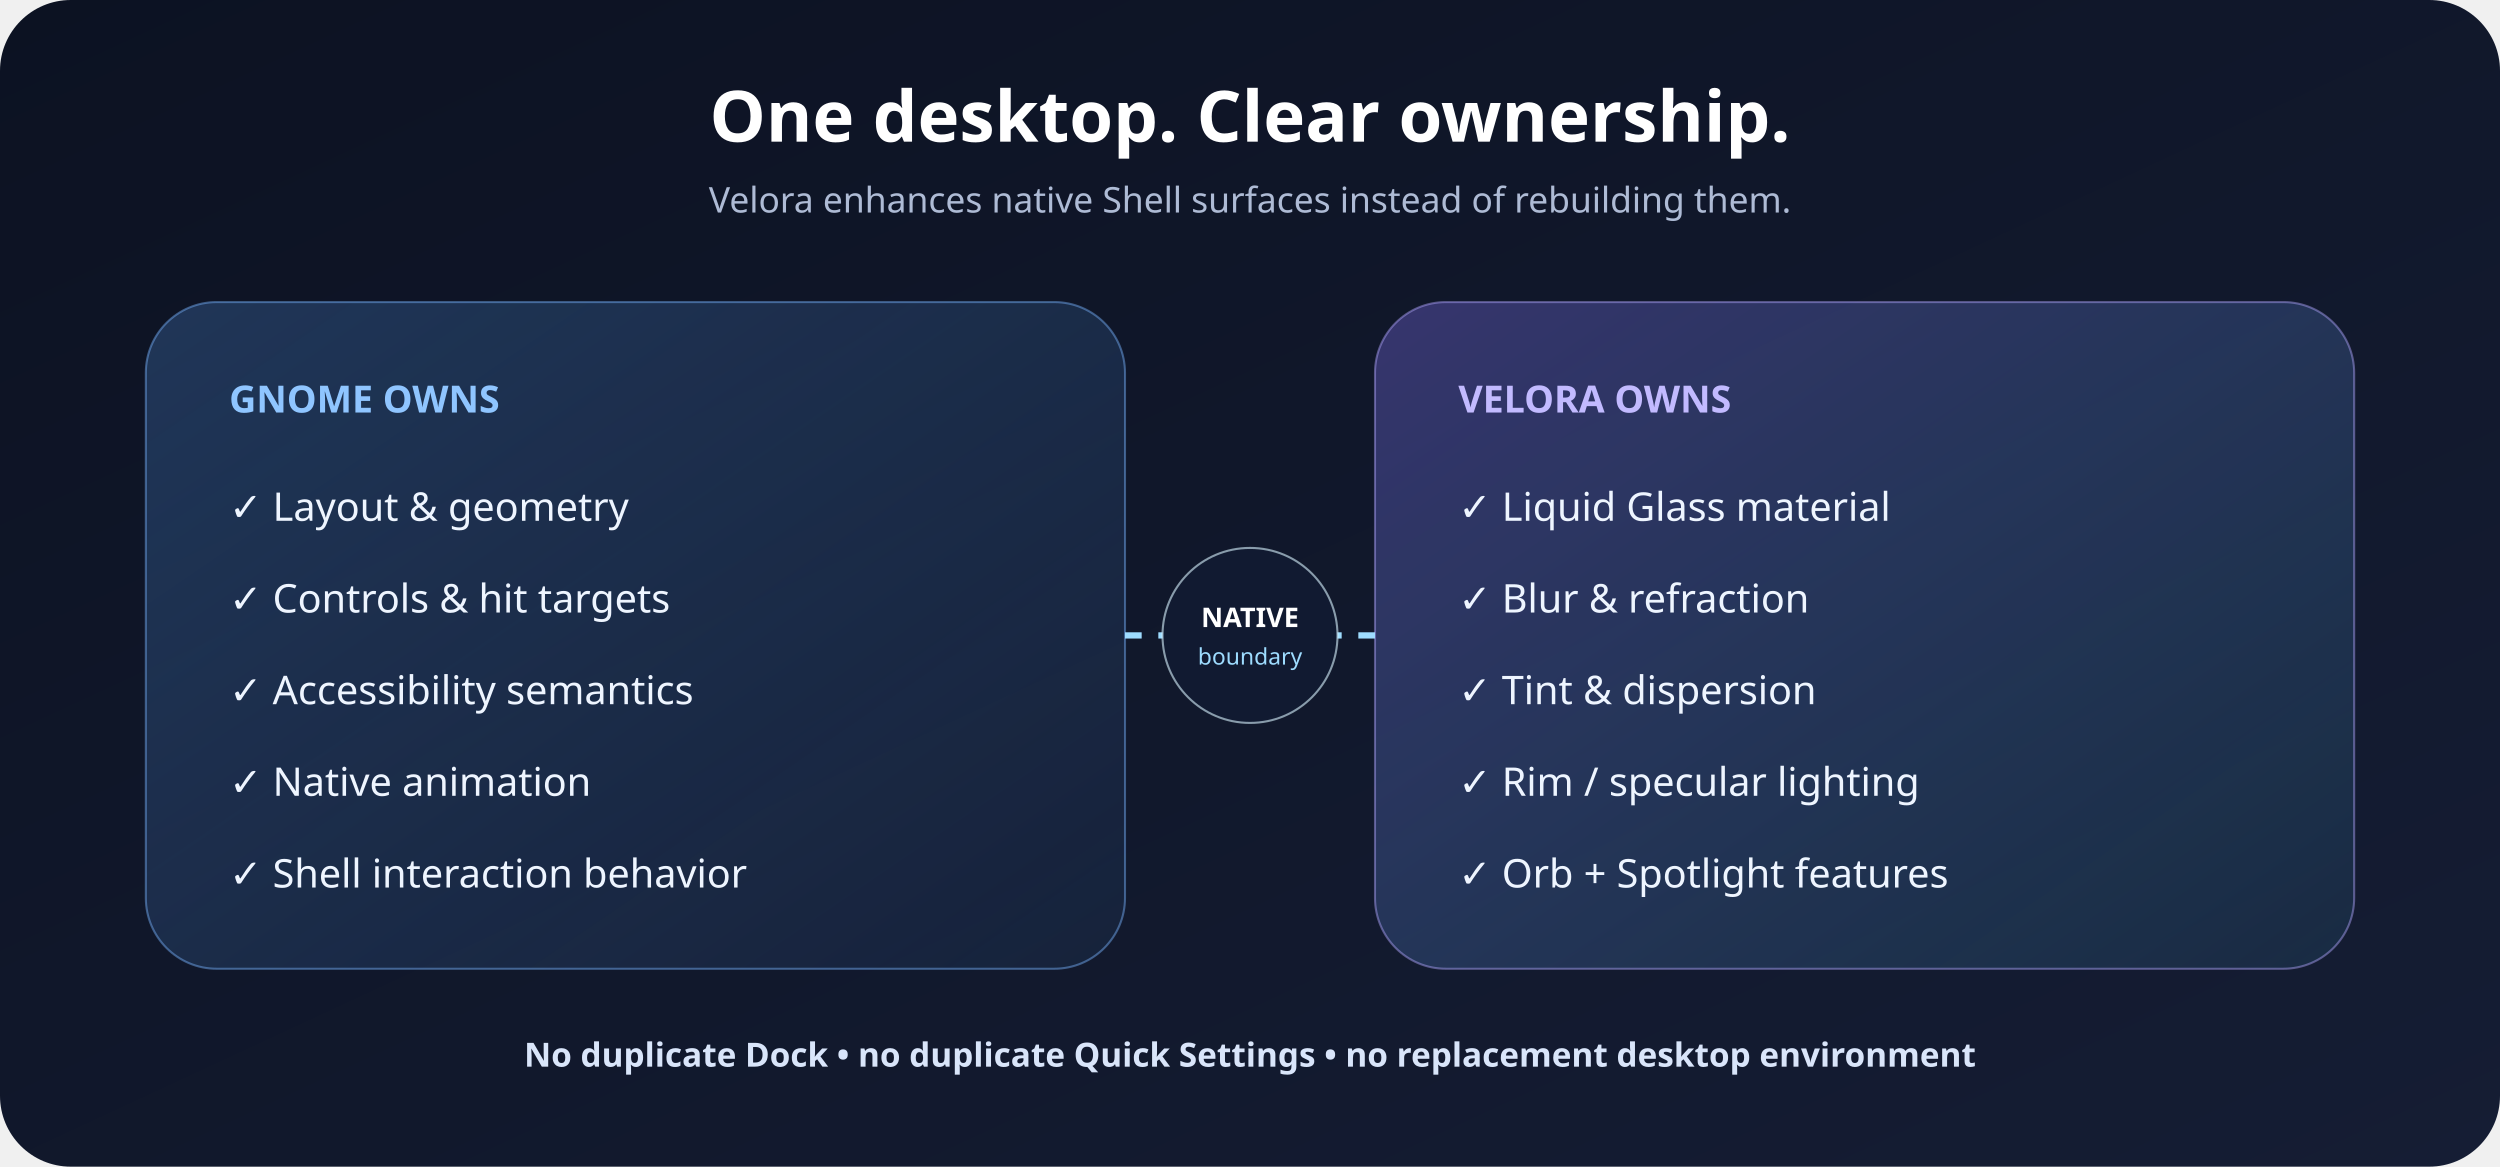
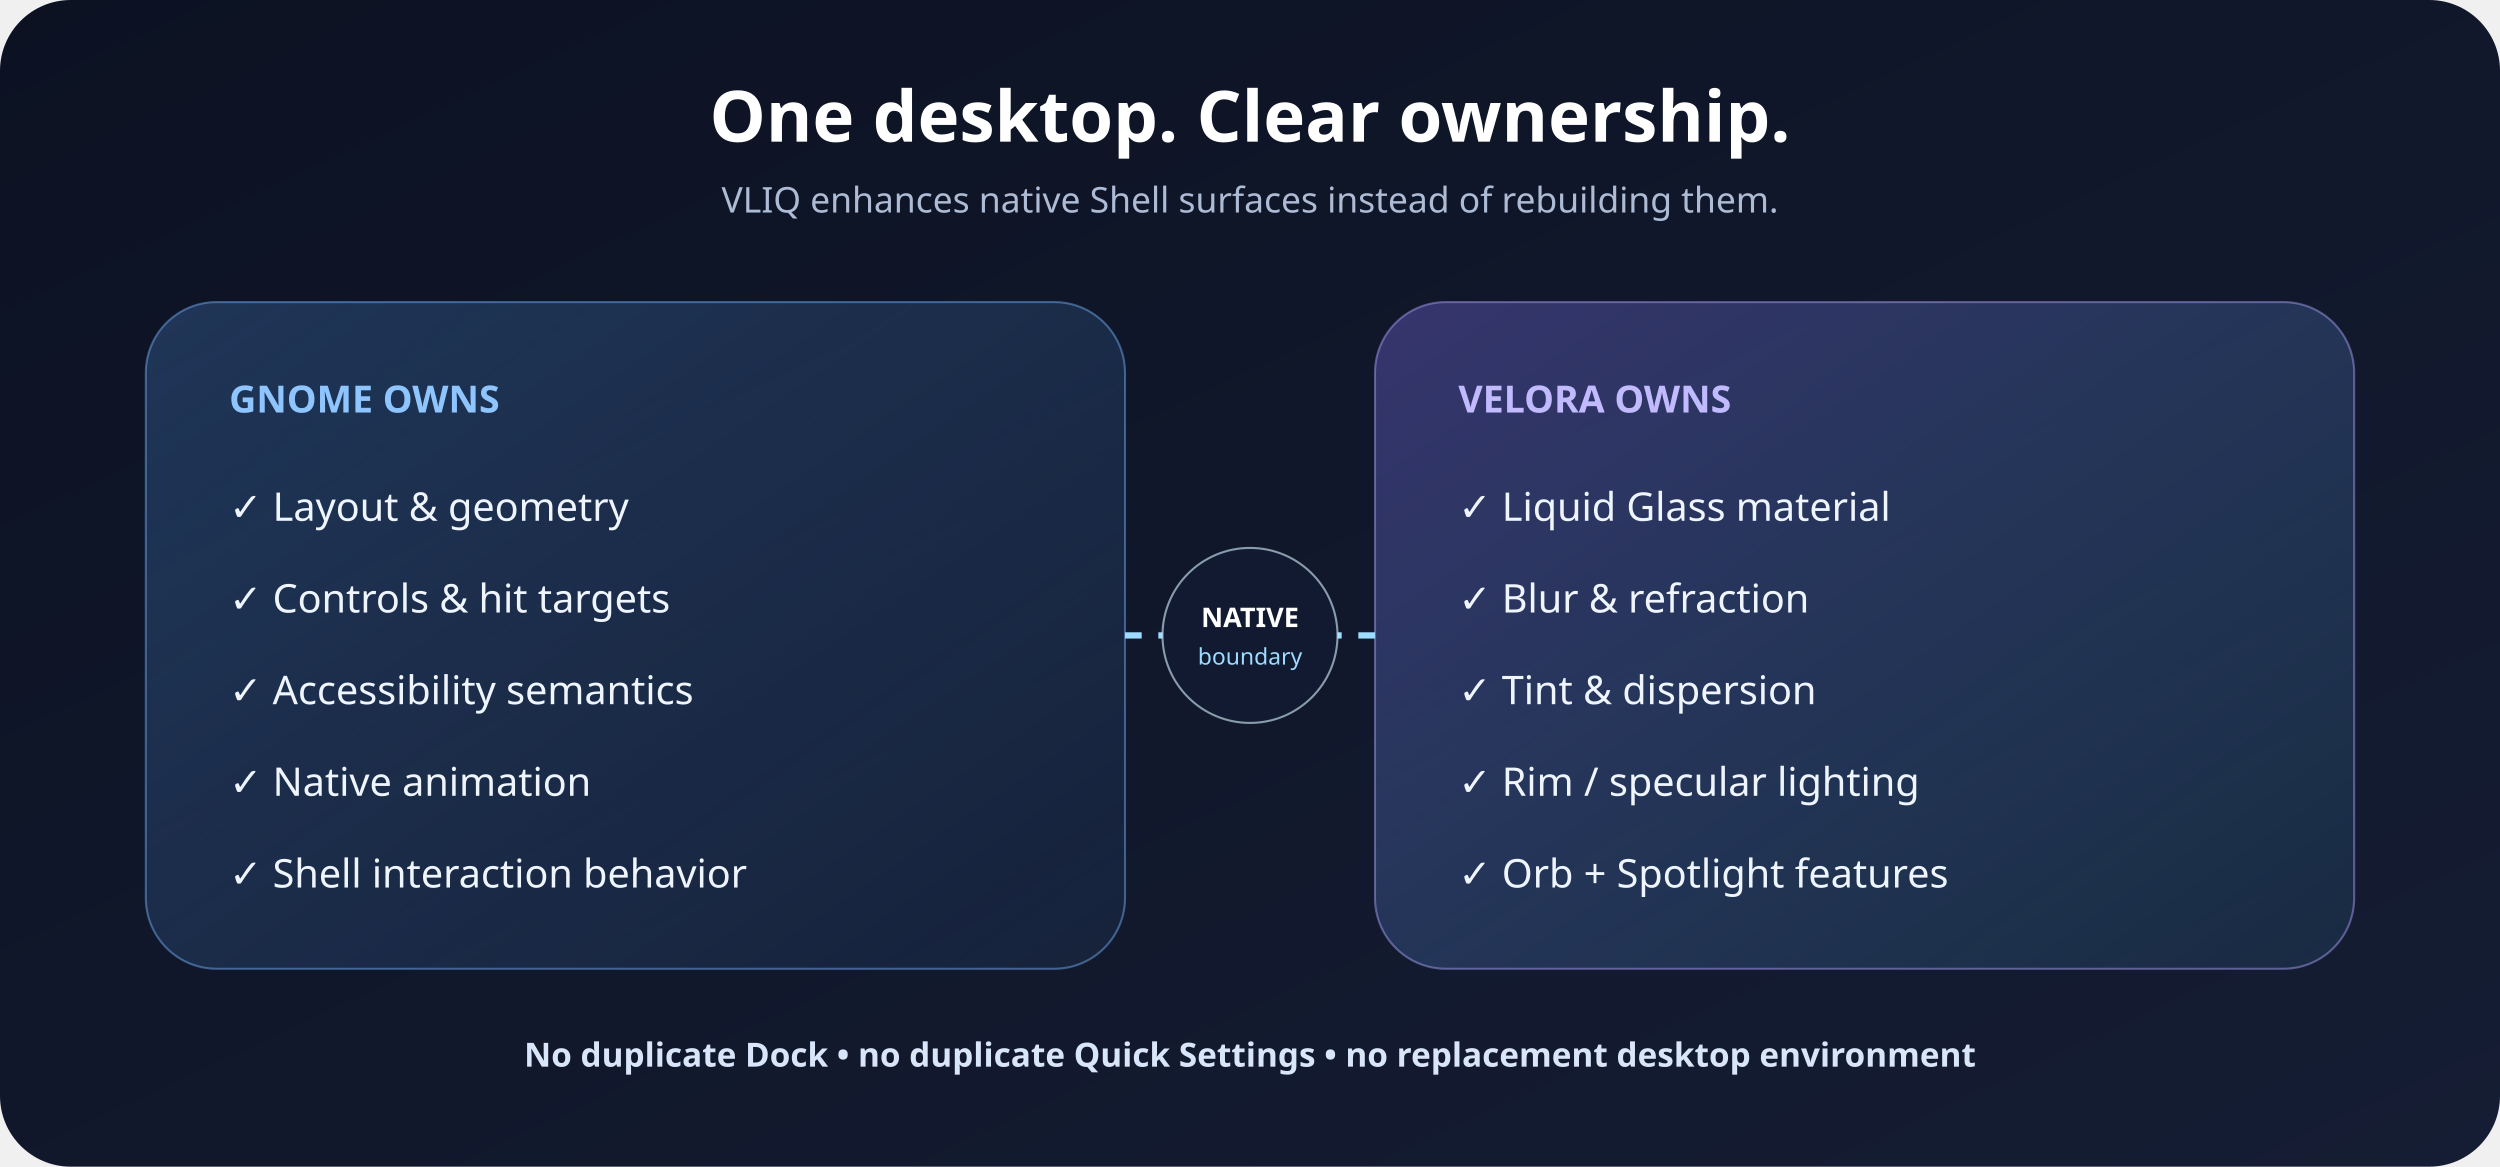
<svg xmlns="http://www.w3.org/2000/svg" width="1200" height="560" viewBox="0 0 1200 560" role="img" aria-labelledby="title desc">
  <defs>
    <linearGradient id="bg" x1="0" y1="0" x2="1" y2="1">
      <stop offset="0" stop-color="#0c1222" />
      <stop offset="1" stop-color="#151d34" />
    </linearGradient>
    <linearGradient id="left" x1="0" y1="0" x2="1" y2="1">
      <stop offset="0" stop-color="#4a86cf" stop-opacity=".3" />
      <stop offset="1" stop-color="#4a86cf" stop-opacity=".08" />
    </linearGradient>
    <linearGradient id="right" x1="0" y1="0" x2="1" y2="1">
      <stop offset="0" stop-color="#8a72ff" stop-opacity=".32" />
      <stop offset="1" stop-color="#50d2ff" stop-opacity=".08" />
    </linearGradient>
  </defs>
  <rect width="1200" height="560" rx="34" fill="url(#bg)" />
  <text x="600" y="68" text-anchor="middle" fill="#fff" font-family="system-ui, sans-serif" font-size="34" font-weight="700">One desktop. Clear ownership.</text>
-   <text x="600" y="102" text-anchor="middle" fill="#aebbd5" font-family="system-ui, sans-serif" font-size="17">Velora enhances native Shell surfaces instead of rebuilding them.</text>
+   <text x="600" y="102" text-anchor="middle" fill="#aebbd5" font-family="system-ui, sans-serif" font-size="17">VLIQ enhances native Shell surfaces instead of rebuilding them.</text>
  <rect x="70" y="145" width="470" height="320" rx="34" fill="url(#left)" stroke="#78b5ff" stroke-opacity=".45" />
  <rect x="660" y="145" width="470" height="320" rx="34" fill="url(#right)" stroke="#b3a7ff" stroke-opacity=".45" />
  <text x="110" y="198" fill="#8fc5ff" font-family="system-ui, sans-serif" font-size="18" font-weight="700">GNOME OWNS</text>
  <text x="700" y="198" fill="#c2baff" font-family="system-ui, sans-serif" font-size="18" font-weight="700">VELORA OWNS</text>
  <g font-family="system-ui, sans-serif" font-size="19" fill="#eef5ff">
    <text x="110" y="250">✓ Layout &amp; geometry</text>
    <text x="110" y="294">✓ Controls &amp; hit targets</text>
    <text x="110" y="338">✓ Accessibility semantics</text>
    <text x="110" y="382">✓ Native animation</text>
    <text x="110" y="426">✓ Shell interaction behavior</text>
    <text x="700" y="250">✓ Liquid Glass material</text>
    <text x="700" y="294">✓ Blur &amp; refraction</text>
    <text x="700" y="338">✓ Tint &amp; dispersion</text>
    <text x="700" y="382">✓ Rim / specular lighting</text>
    <text x="700" y="426">✓ Orb + Spotlight features</text>
  </g>
  <g>
    <path d="M540 305 H660" stroke="#9edcff" stroke-width="3" stroke-dasharray="8 8" />
    <circle cx="600" cy="305" r="42" fill="#111a31" stroke="#d8f4ff" stroke-opacity=".6" />
    <text x="600" y="301" text-anchor="middle" fill="#fff" font-family="system-ui, sans-serif" font-size="13" font-weight="700">NATIVE</text>
    <text x="600" y="319" text-anchor="middle" fill="#9edcff" font-family="system-ui, sans-serif" font-size="11">boundary</text>
  </g>
  <text x="600" y="512" text-anchor="middle" fill="#d9e5fa" font-family="system-ui, sans-serif" font-size="16" font-weight="600">No duplicate Dock • no duplicate Quick Settings • no replacement desktop environment</text>
</svg>
